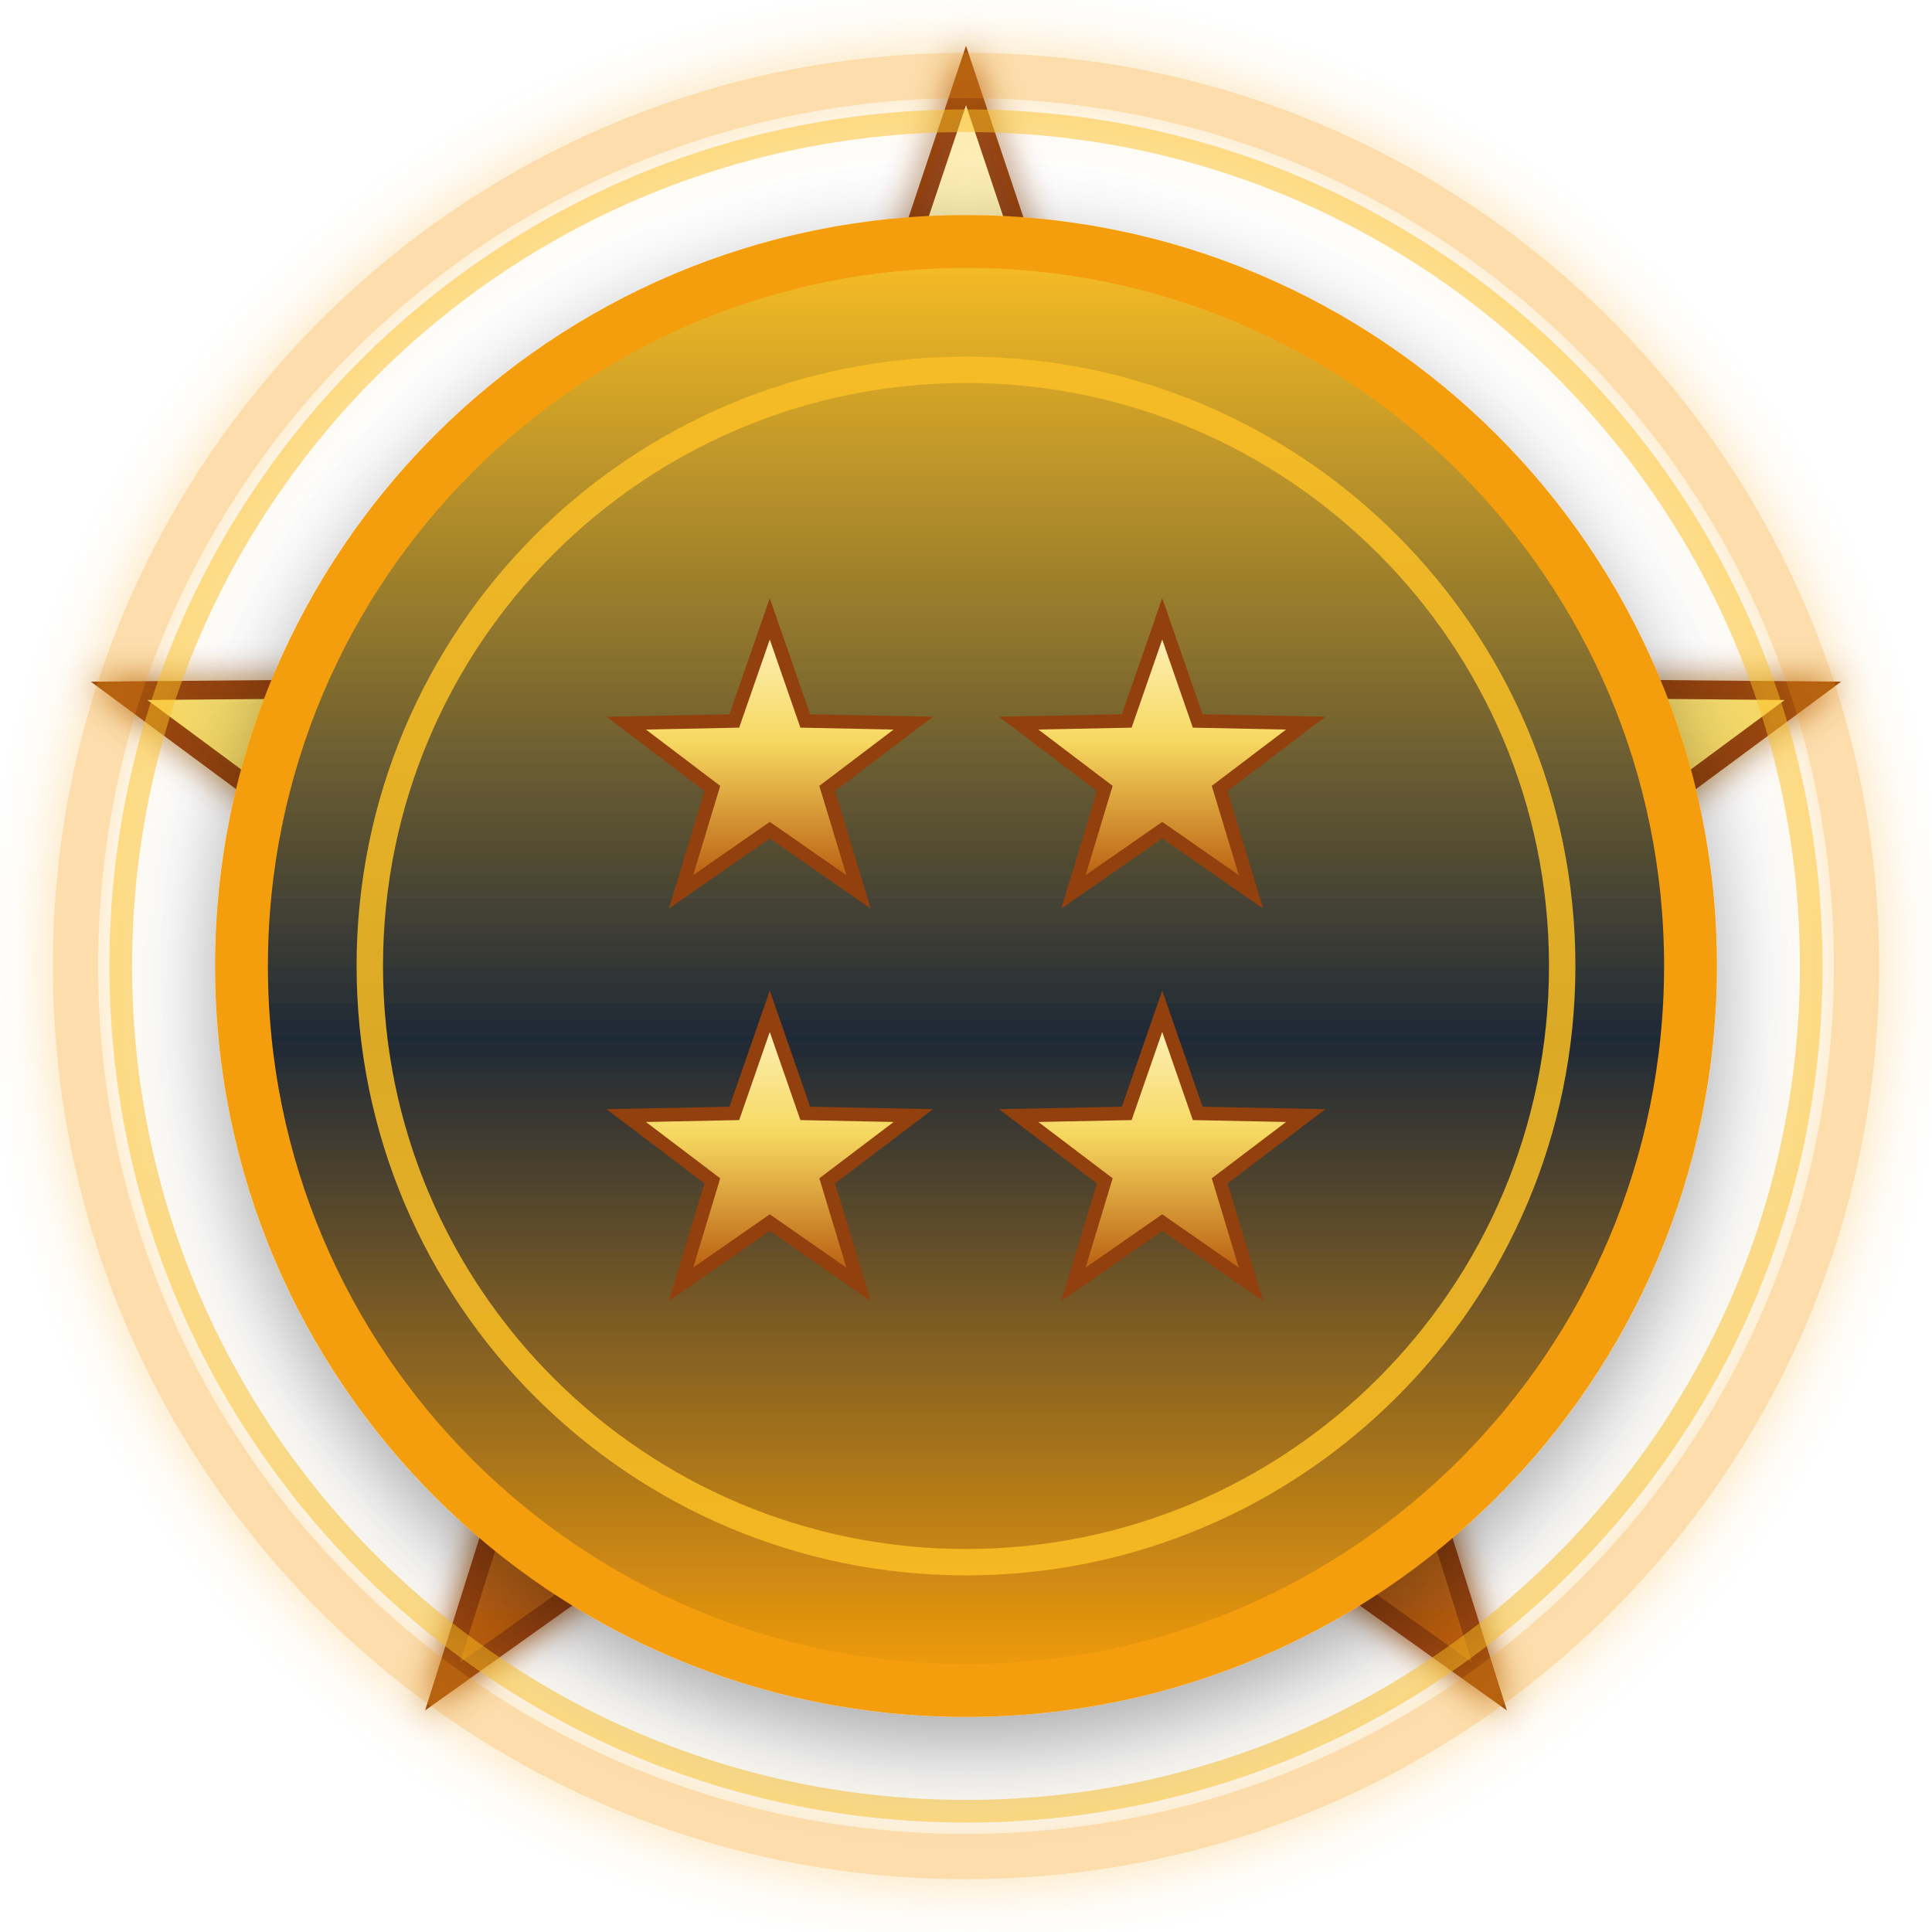
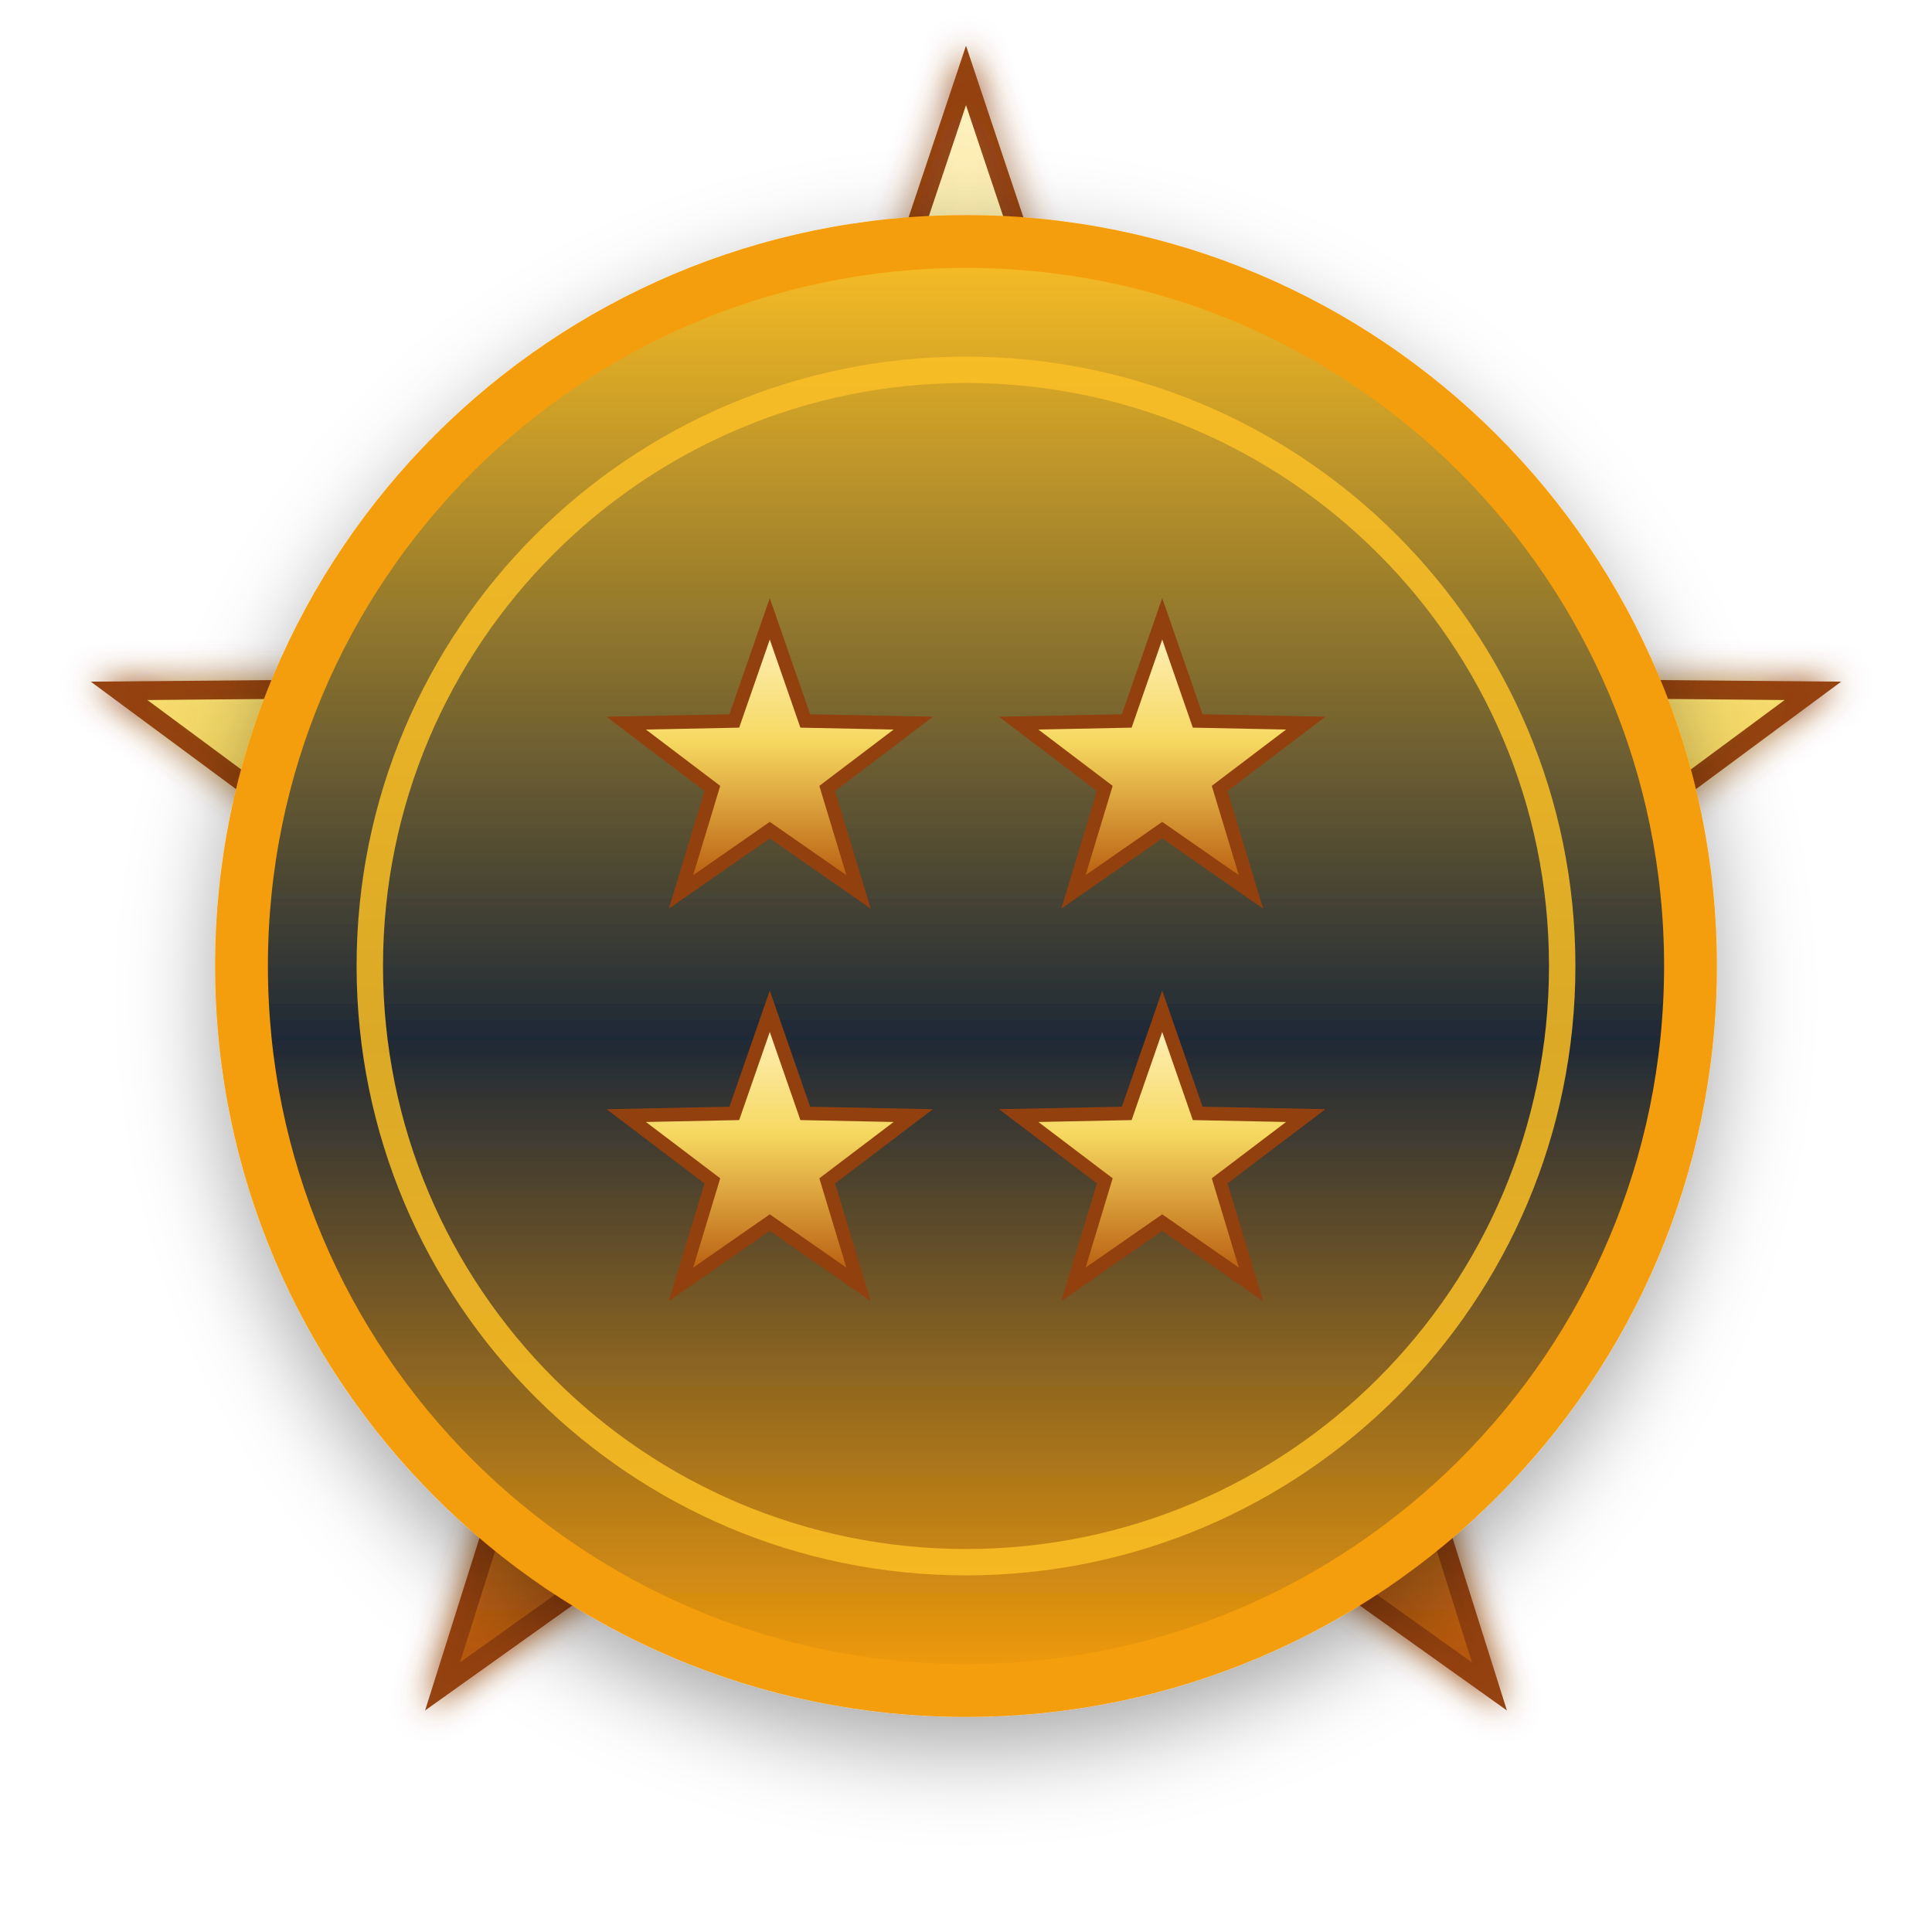
<svg xmlns="http://www.w3.org/2000/svg" width="256" height="256" viewBox="0 0 256 256" role="img" aria-label="PRO IV badge">
  <defs>
    <linearGradient id="g" x1="0" y1="0" x2="0" y2="1">
      <stop offset="0%" stop-color="#FBBF24" />
      <stop offset="55%" stop-color="#1F2937" />
      <stop offset="100%" stop-color="#F59E0B" />
    </linearGradient>
-     <filter id="glow" x="-50%" y="-50%" width="200%" height="200%">
-       <feGaussianBlur in="SourceGraphic" stdDeviation="4" result="blur" />
-       <feMerge>
-         <feMergeNode in="blur" />
-         <feMergeNode in="SourceGraphic" />
-       </feMerge>
-     </filter>
    <linearGradient id="starMetal" x1="0" y1="0" x2="0" y2="1">
      <stop offset="0%" stop-color="#FFF3C4" />
      <stop offset="45%" stop-color="#F6D860" />
      <stop offset="100%" stop-color="#B45309" />
    </linearGradient>
    <filter id="starGlow" x="-30%" y="-30%" width="160%" height="160%">
      <feGaussianBlur stdDeviation="2.2" result="b" />
      <feMerge>
        <feMergeNode in="b" />
        <feMergeNode in="SourceGraphic" />
      </feMerge>
    </filter>
    <linearGradient id="innerStarMetal" x1="0" y1="0" x2="0" y2="1">
      <stop offset="0%" stop-color="#FFF3C4" />
      <stop offset="45%" stop-color="#F6D860" />
      <stop offset="100%" stop-color="#B45309" />
    </linearGradient>
    <filter id="shadow" x="-40%" y="-40%" width="180%" height="180%">
      <feDropShadow dx="0" dy="4" stdDeviation="6" flood-opacity="0.35" />
    </filter>
  </defs>
  <rect width="256" height="256" fill="none" />
  <g filter="url(#starGlow)">
    <g>
      <animateTransform attributeName="transform" type="rotate" values="0 128 128;360 128 128" dur="10s" repeatCount="indefinite" />
      <polygon points="128.00,10.00 155.04,90.79 240.22,91.54 171.75,142.21 197.36,223.46 128.00,174.00 58.64,223.46 84.25,142.21 15.78,91.54 100.96,90.79" fill="url(#starMetal)" stroke="#92400E" stroke-width="2.5" opacity="0.98" />
    </g>
  </g>
-   <circle cx="128" cy="128" r="118" fill="none" stroke="#F59E0B" stroke-width="6" opacity="0.35" filter="url(#glow)">
-     <animate attributeName="opacity" values="0.2;0.75;0.2" dur="2.4s" repeatCount="indefinite" />
-     <animate attributeName="r" values="114;122;114" dur="2.4s" repeatCount="indefinite" />
-   </circle>
-   <circle cx="128" cy="128" r="112" fill="none" stroke="#FBBF24" stroke-width="3" opacity="0.5">
-     <animate attributeName="opacity" values="0.25;0.85;0.25" dur="2.4s" begin="0.3s" repeatCount="indefinite" />
-   </circle>
  <g filter="url(#shadow)">
    <circle cx="128" cy="128" r="96" fill="url(#g)" stroke="#F59E0B" stroke-width="7" />
    <circle cx="128" cy="128" r="79" fill="none" stroke="#FBBF24" stroke-width="3.5" opacity="0.85" />
  </g>
  <g>
    <polygon points="102.00,82.00 106.70,95.53 121.02,95.82 109.61,104.47 113.76,118.18 102.00,110.00 90.24,118.18 94.39,104.47 82.98,95.82 97.30,95.53" fill="url(#innerStarMetal)" stroke="#92400E" stroke-width="1.8" />
    <polygon points="154.00,82.00 158.70,95.53 173.02,95.82 161.61,104.47 165.76,118.18 154.00,110.00 142.24,118.18 146.39,104.47 134.98,95.82 149.30,95.53" fill="url(#innerStarMetal)" stroke="#92400E" stroke-width="1.8" />
    <polygon points="102.00,134.00 106.70,147.53 121.02,147.82 109.61,156.47 113.76,170.18 102.00,162.00 90.24,170.18 94.39,156.47 82.98,147.82 97.30,147.53" fill="url(#innerStarMetal)" stroke="#92400E" stroke-width="1.8" />
    <polygon points="154.00,134.00 158.70,147.53 173.02,147.82 161.61,156.47 165.76,170.18 154.00,162.00 142.24,170.18 146.39,156.47 134.98,147.82 149.30,147.53" fill="url(#innerStarMetal)" stroke="#92400E" stroke-width="1.8" />
  </g>
</svg>
